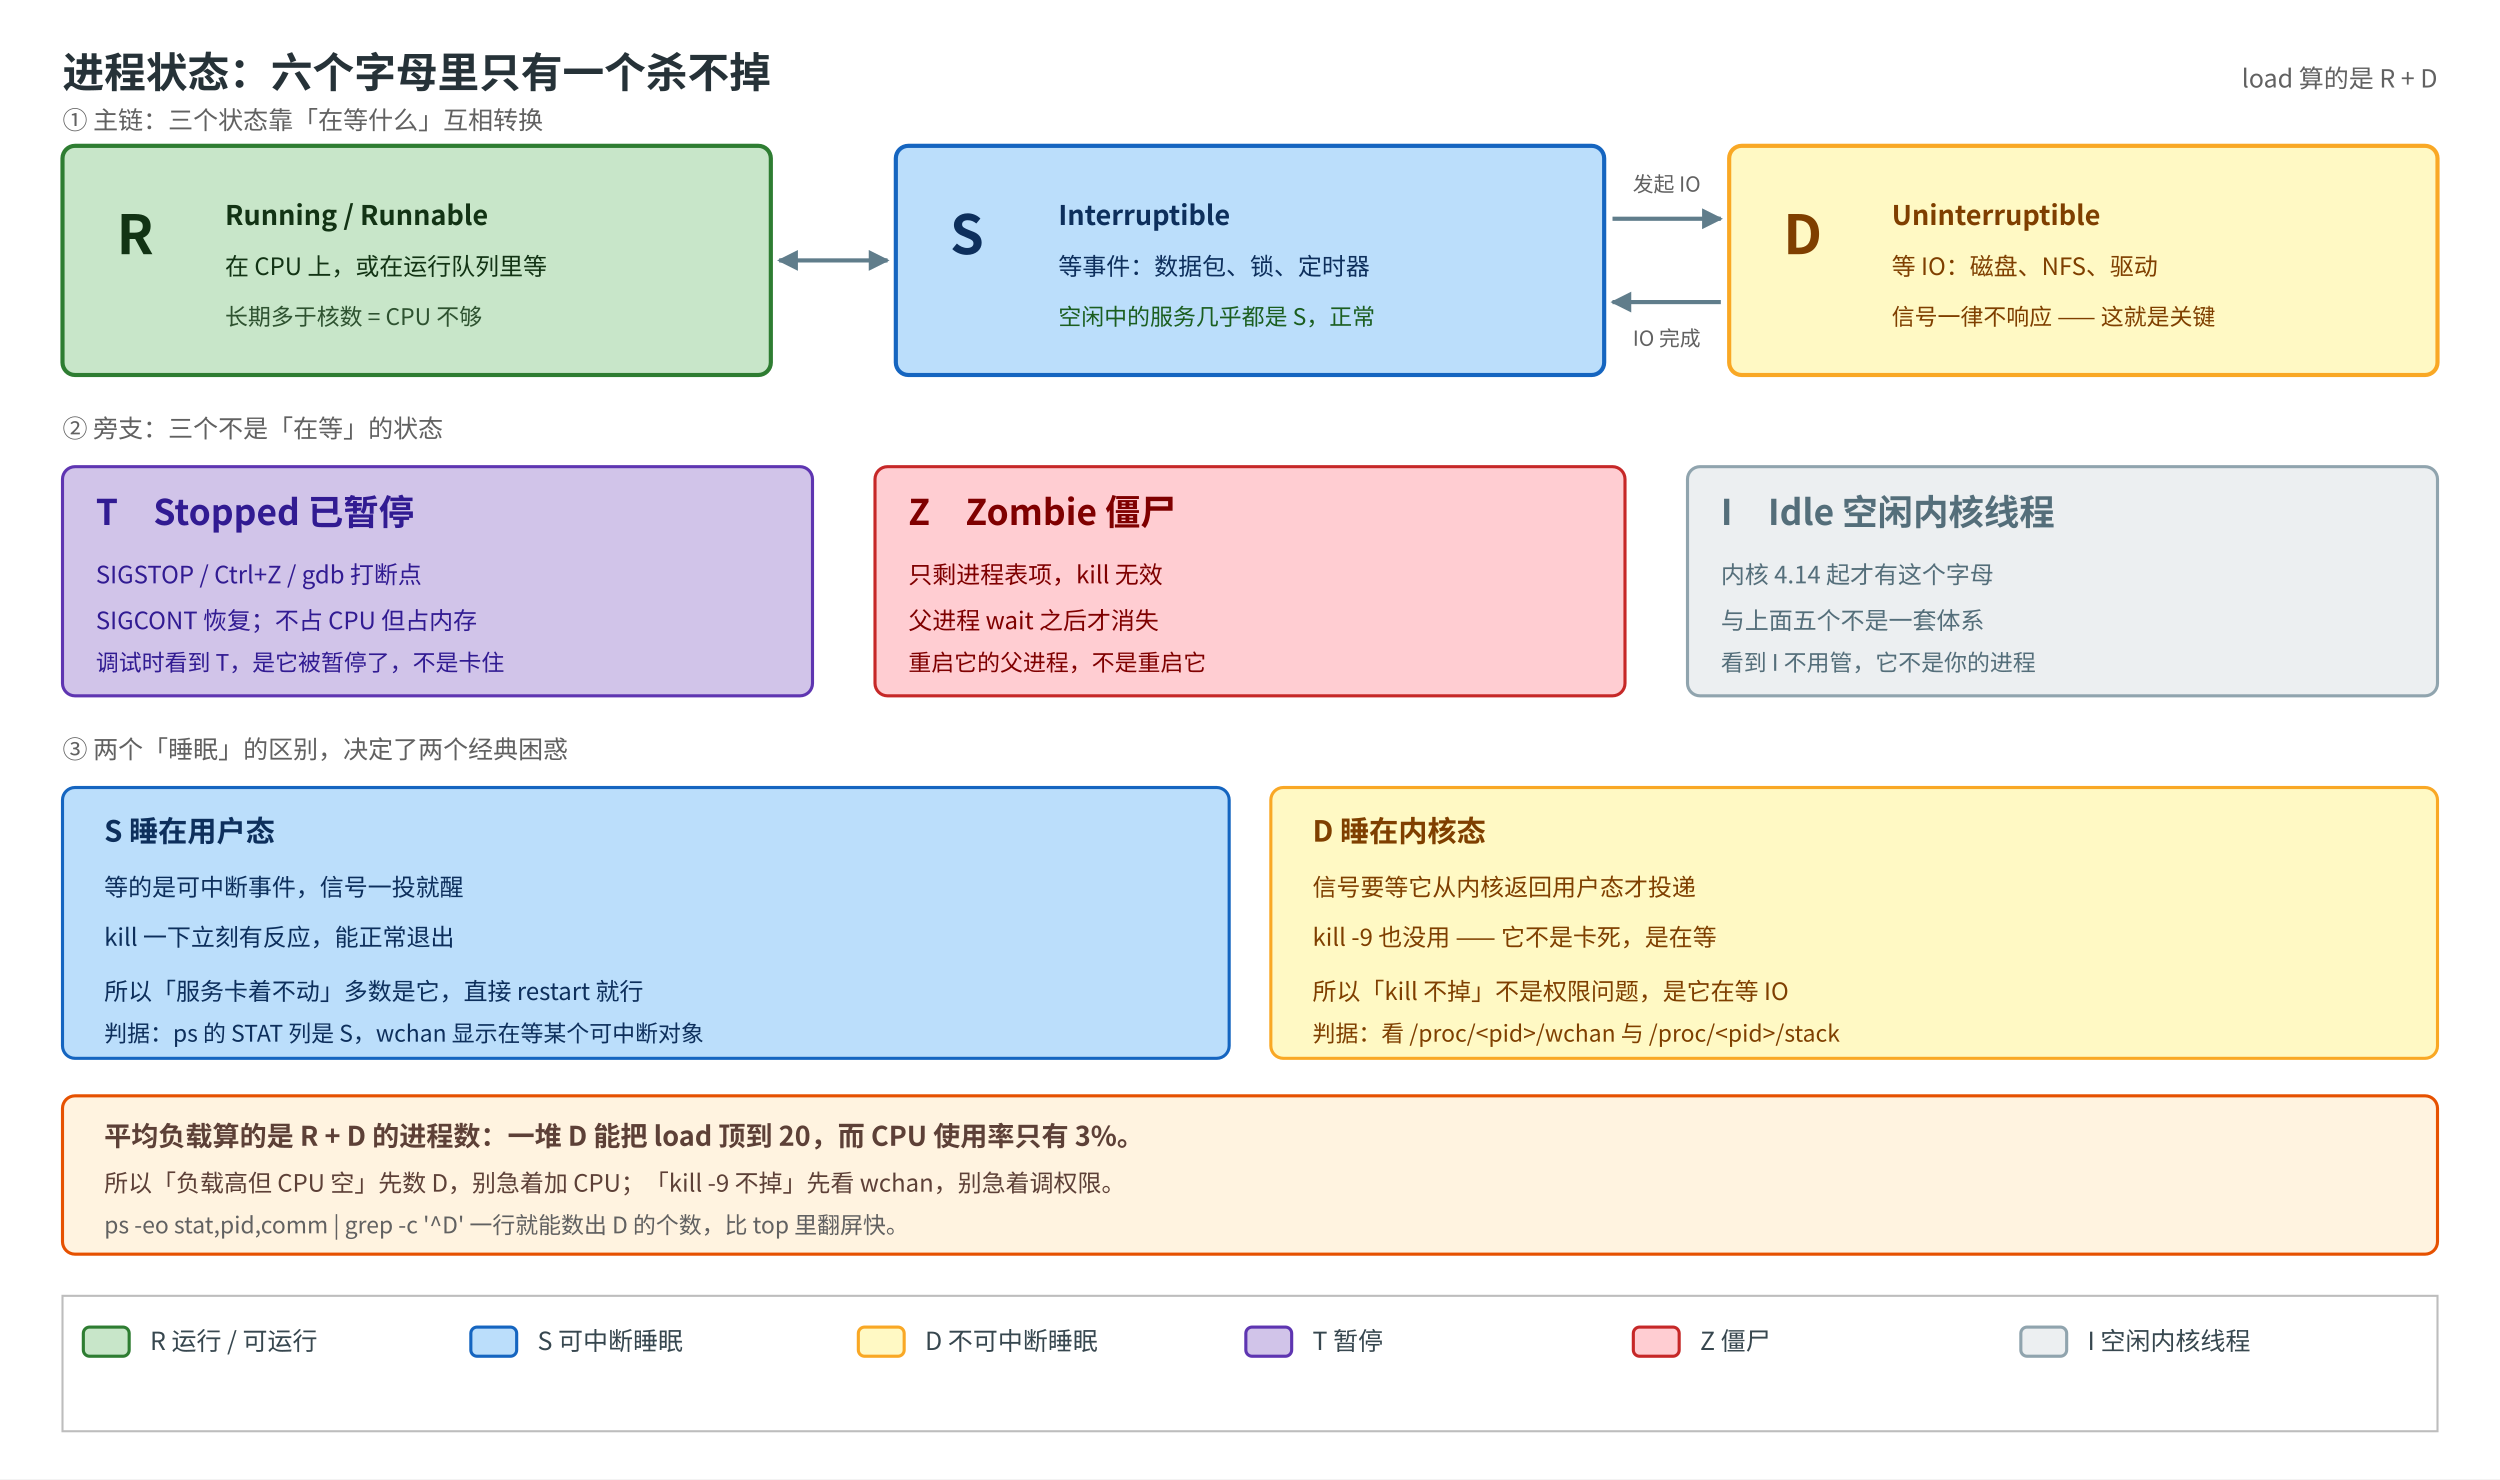
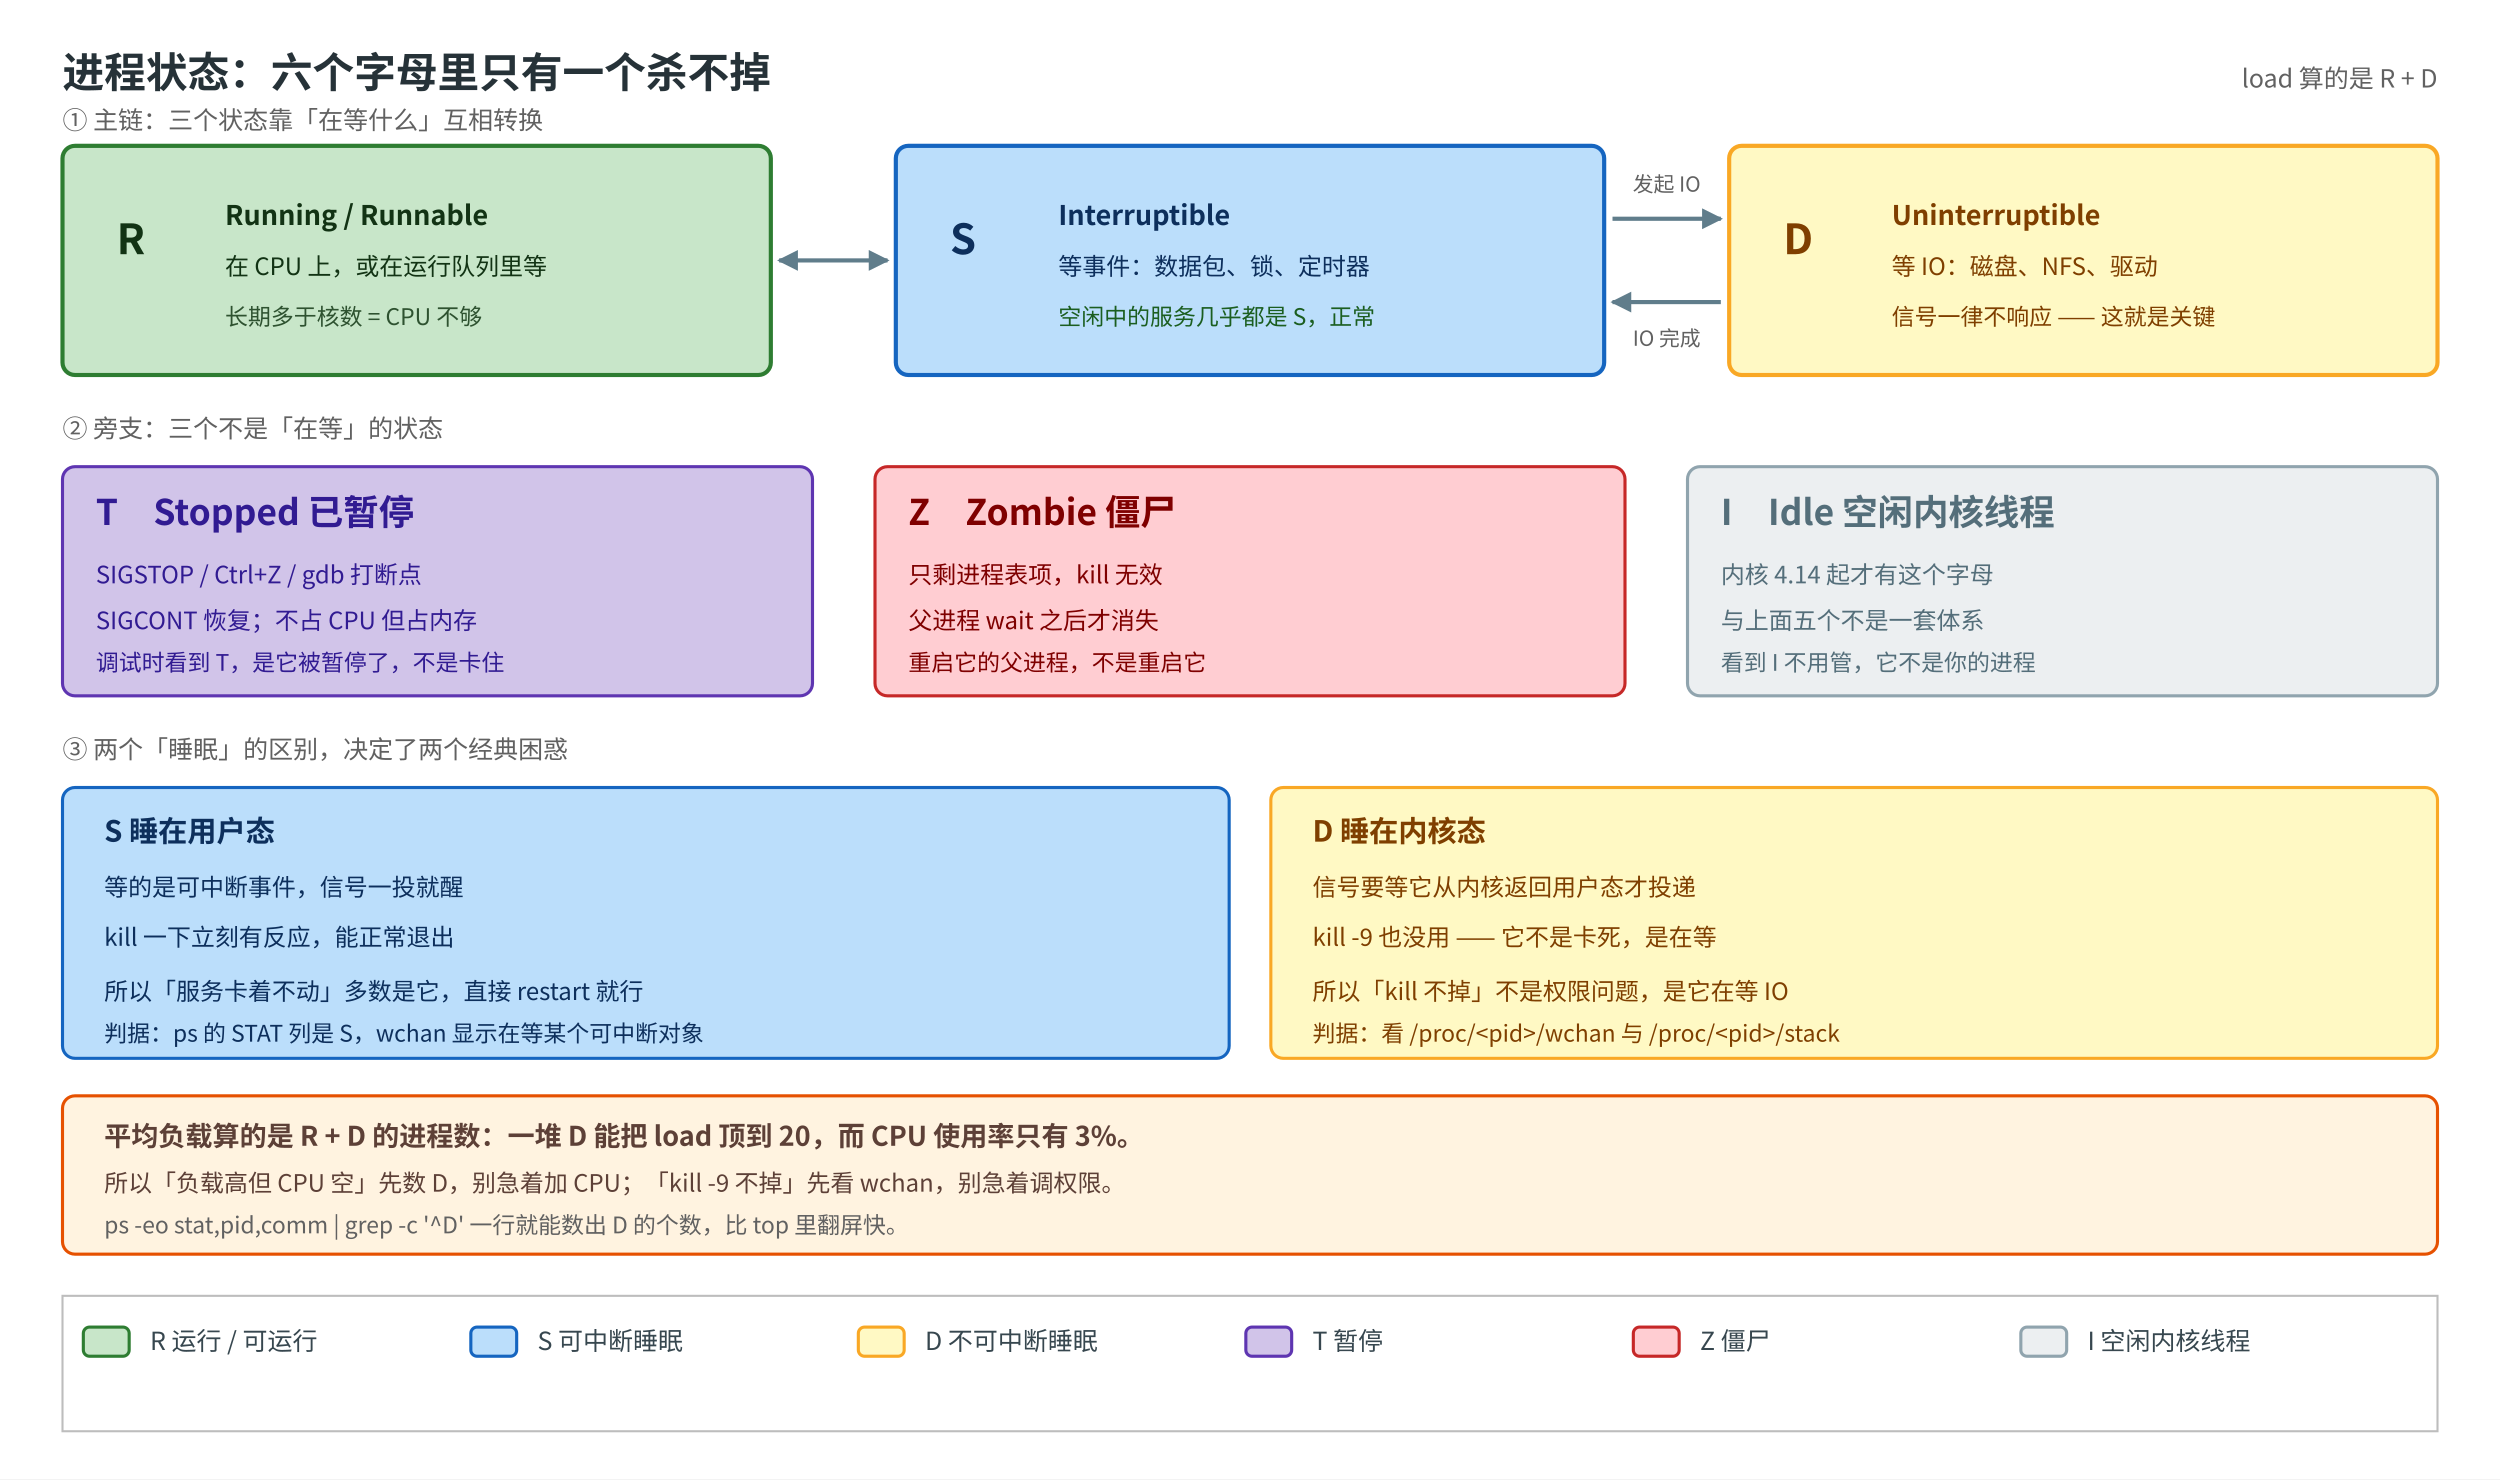
<svg xmlns="http://www.w3.org/2000/svg" viewBox="0 0 1200 710" font-family="'Microsoft YaHei','PingFang SC','Noto Sans CJK SC',sans-serif">
  <rect x="0" y="0" width="1200" height="710" fill="#ffffff" />
  <defs>
    <marker id="arrow" viewBox="0 0 10 10" refX="9" refY="5" markerWidth="10" markerHeight="10" markerUnits="userSpaceOnUse" orient="auto-start-reverse">
      <path d="M 0 0 L 10 5 L 0 10 z" fill="#607d8b" />
    </marker>
  </defs>
  <text x="30" y="42" font-size="20" font-weight="bold" fill="#263238">进程状态：六个字母里只有一个杀不掉</text>
  <text x="1170" y="42" font-size="12" fill="#616161" text-anchor="end">load 算的是 R + D</text>
  <text x="30" y="62" font-size="12" fill="#616161">① 主链：三个状态靠「在等什么」互相转换</text>
  <rect x="30" y="70" width="340" height="110" rx="6" fill="#c8e6c9" stroke="#2e7d32" stroke-width="2" />
-   <text x="56" y="122" font-size="26" font-weight="bold" fill="#123314">R</text>
+   <text x="56" y="122" font-size="20" font-weight="bold" fill="#123314">R</text>
  <text x="108" y="108" font-size="13" font-weight="bold" fill="#123314">Running / Runnable</text>
  <text x="108" y="132" font-size="11.5" fill="#123314">在 CPU 上，或在运行队列里等</text>
  <text x="108" y="156" font-size="11" fill="#2e5230">长期多于核数 = CPU 不够</text>
  <line x1="374" y1="125" x2="426" y2="125" stroke="#607d8b" stroke-width="2" marker-start="url(#arrow)" marker-end="url(#arrow)" />
  <rect x="430" y="70" width="340" height="110" rx="6" fill="#bbdefb" stroke="#1565c0" stroke-width="2" />
-   <text x="456" y="122" font-size="26" font-weight="bold" fill="#0d2f5c">S</text>
+   <text x="456" y="122" font-size="20" font-weight="bold" fill="#0d2f5c">S</text>
  <text x="508" y="108" font-size="13" font-weight="bold" fill="#0d2f5c">Interruptible</text>
  <text x="508" y="132" font-size="11.5" fill="#0d2f5c">等事件：数据包、锁、定时器</text>
  <text x="508" y="156" font-size="11" fill="#1b5e20">空闲中的服务几乎都是 S，正常</text>
  <line x1="774" y1="105" x2="826" y2="105" stroke="#607d8b" stroke-width="2" marker-end="url(#arrow)" />
  <line x1="826" y1="145" x2="774" y2="145" stroke="#607d8b" stroke-width="2" marker-end="url(#arrow)" />
  <text x="800" y="92" font-size="10" fill="#616161" text-anchor="middle">发起 IO</text>
  <text x="800" y="166" font-size="10" fill="#616161" text-anchor="middle">IO 完成</text>
  <rect x="830" y="70" width="340" height="110" rx="6" fill="#fff9c4" stroke="#f9a825" stroke-width="2" />
-   <text x="856" y="122" font-size="26" font-weight="bold" fill="#7f3f00">D</text>
+   <text x="856" y="122" font-size="20" font-weight="bold" fill="#7f3f00">D</text>
  <text x="908" y="108" font-size="13" font-weight="bold" fill="#7f3f00">Uninterruptible</text>
  <text x="908" y="132" font-size="11.5" fill="#7f3f00">等 IO：磁盘、NFS、驱动</text>
  <text x="908" y="156" font-size="11" fill="#7f3f00">信号一律不响应 —— 这就是关键</text>
  <text x="30" y="210" font-size="12" fill="#616161">② 旁支：三个不是「在等」的状态</text>
  <rect x="30" y="224" width="360" height="110" rx="6" fill="#d1c4e9" stroke="#5e35b1" stroke-width="1.5" />
  <text x="46" y="252" font-size="17" font-weight="bold" fill="#311b92">T　Stopped 已暂停</text>
  <text x="46" y="280" font-size="11.5" fill="#311b92">SIGSTOP / Ctrl+Z / gdb 打断点</text>
  <text x="46" y="302" font-size="11.5" fill="#311b92">SIGCONT 恢复；不占 CPU 但占内存</text>
  <text x="46" y="322" font-size="11" fill="#311b92">调试时看到 T，是它被暂停了，不是卡住</text>
  <rect x="420" y="224" width="360" height="110" rx="6" fill="#ffcdd2" stroke="#c62828" stroke-width="1.5" />
  <text x="436" y="252" font-size="17" font-weight="bold" fill="#7f0000">Z　Zombie 僵尸</text>
  <text x="436" y="280" font-size="11.5" fill="#7f0000">只剩进程表项，kill 无效</text>
  <text x="436" y="302" font-size="11.5" fill="#7f0000">父进程 wait 之后才消失</text>
  <text x="436" y="322" font-size="11" fill="#7f0000">重启它的父进程，不是重启它</text>
  <rect x="810" y="224" width="360" height="110" rx="6" fill="#eceff1" stroke="#90a4ae" stroke-width="1.5" />
  <text x="826" y="252" font-size="17" font-weight="bold" fill="#546e7a">I　Idle 空闲内核线程</text>
  <text x="826" y="280" font-size="11.5" fill="#546e7a">内核 4.14 起才有这个字母</text>
  <text x="826" y="302" font-size="11.5" fill="#546e7a">与上面五个不是一套体系</text>
  <text x="826" y="322" font-size="11" fill="#546e7a">看到 I 不用管，它不是你的进程</text>
  <text x="30" y="364" font-size="12" fill="#616161">③ 两个「睡眠」的区别，决定了两个经典困惑</text>
  <rect x="30" y="378" width="560" height="130" rx="6" fill="#bbdefb" stroke="#1565c0" stroke-width="1.5" />
  <text x="50" y="404" font-size="14" font-weight="bold" fill="#0d2f5c">S 睡在用户态</text>
  <text x="50" y="430" font-size="11.5" fill="#0d2f5c">等的是可中断事件，信号一投就醒</text>
  <text x="50" y="454" font-size="11.5" fill="#0d2f5c">kill 一下立刻有反应，能正常退出</text>
  <text x="50" y="480" font-size="11.5" fill="#0d2f5c">所以「服务卡着不动」多数是它，直接 restart 就行</text>
  <text x="50" y="500" font-size="11" fill="#0d2f5c">判据：ps 的 STAT 列是 S，wchan 显示在等某个可中断对象</text>
  <rect x="610" y="378" width="560" height="130" rx="6" fill="#fff9c4" stroke="#f9a825" stroke-width="1.5" />
  <text x="630" y="404" font-size="14" font-weight="bold" fill="#7f3f00">D 睡在内核态</text>
  <text x="630" y="430" font-size="11.5" fill="#7f3f00">信号要等它从内核返回用户态才投递</text>
  <text x="630" y="454" font-size="11.5" fill="#7f3f00">kill -9 也没用 —— 它不是卡死，是在等</text>
  <text x="630" y="480" font-size="11.5" fill="#7f3f00">所以「kill 不掉」不是权限问题，是它在等 IO</text>
  <text x="630" y="500" font-size="11" fill="#7f3f00">判据：看 /proc/&lt;pid&gt;/wchan 与 /proc/&lt;pid&gt;/stack</text>
  <rect x="30" y="526" width="1140" height="76" rx="6" fill="#fff3e0" stroke="#e65100" stroke-width="1.5" />
  <text x="50" y="550" font-size="13" font-weight="bold" fill="#5d4037">平均负载算的是 R + D 的进程数：一堆 D 能把 load 顶到 20，而 CPU 使用率只有 3%。</text>
  <text x="50" y="572" font-size="11.5" fill="#5d4037">所以「负载高但 CPU 空」先数 D，别急着加 CPU；「kill -9 不掉」先看 wchan，别急着调权限。</text>
  <text x="50" y="592" font-size="11" fill="#616161">ps -eo stat,pid,comm | grep -c '^D' 一行就能数出 D 的个数，比 top 里翻屏快。</text>
  <rect x="30" y="622" width="1140" height="65" fill="#ffffff" stroke="#bdbdbd" stroke-width="1" />
  <rect x="40" y="637" width="22" height="14" rx="3" fill="#c8e6c9" stroke="#2e7d32" stroke-width="1.5" />
  <text x="72" y="648" font-size="12" fill="#37474f">R 运行 / 可运行</text>
  <rect x="226" y="637" width="22" height="14" rx="3" fill="#bbdefb" stroke="#1565c0" stroke-width="1.5" />
  <text x="258" y="648" font-size="12" fill="#37474f">S 可中断睡眠</text>
  <rect x="412" y="637" width="22" height="14" rx="3" fill="#fff9c4" stroke="#f9a825" stroke-width="1.5" />
  <text x="444" y="648" font-size="12" fill="#37474f">D 不可中断睡眠</text>
  <rect x="598" y="637" width="22" height="14" rx="3" fill="#d1c4e9" stroke="#5e35b1" stroke-width="1.5" />
  <text x="630" y="648" font-size="12" fill="#37474f">T 暂停</text>
  <rect x="784" y="637" width="22" height="14" rx="3" fill="#ffcdd2" stroke="#c62828" stroke-width="1.5" />
  <text x="816" y="648" font-size="12" fill="#37474f">Z 僵尸</text>
  <rect x="970" y="637" width="22" height="14" rx="3" fill="#eceff1" stroke="#90a4ae" stroke-width="1.5" />
  <text x="1002" y="648" font-size="12" fill="#37474f">I 空闲内核线程</text>
</svg>
